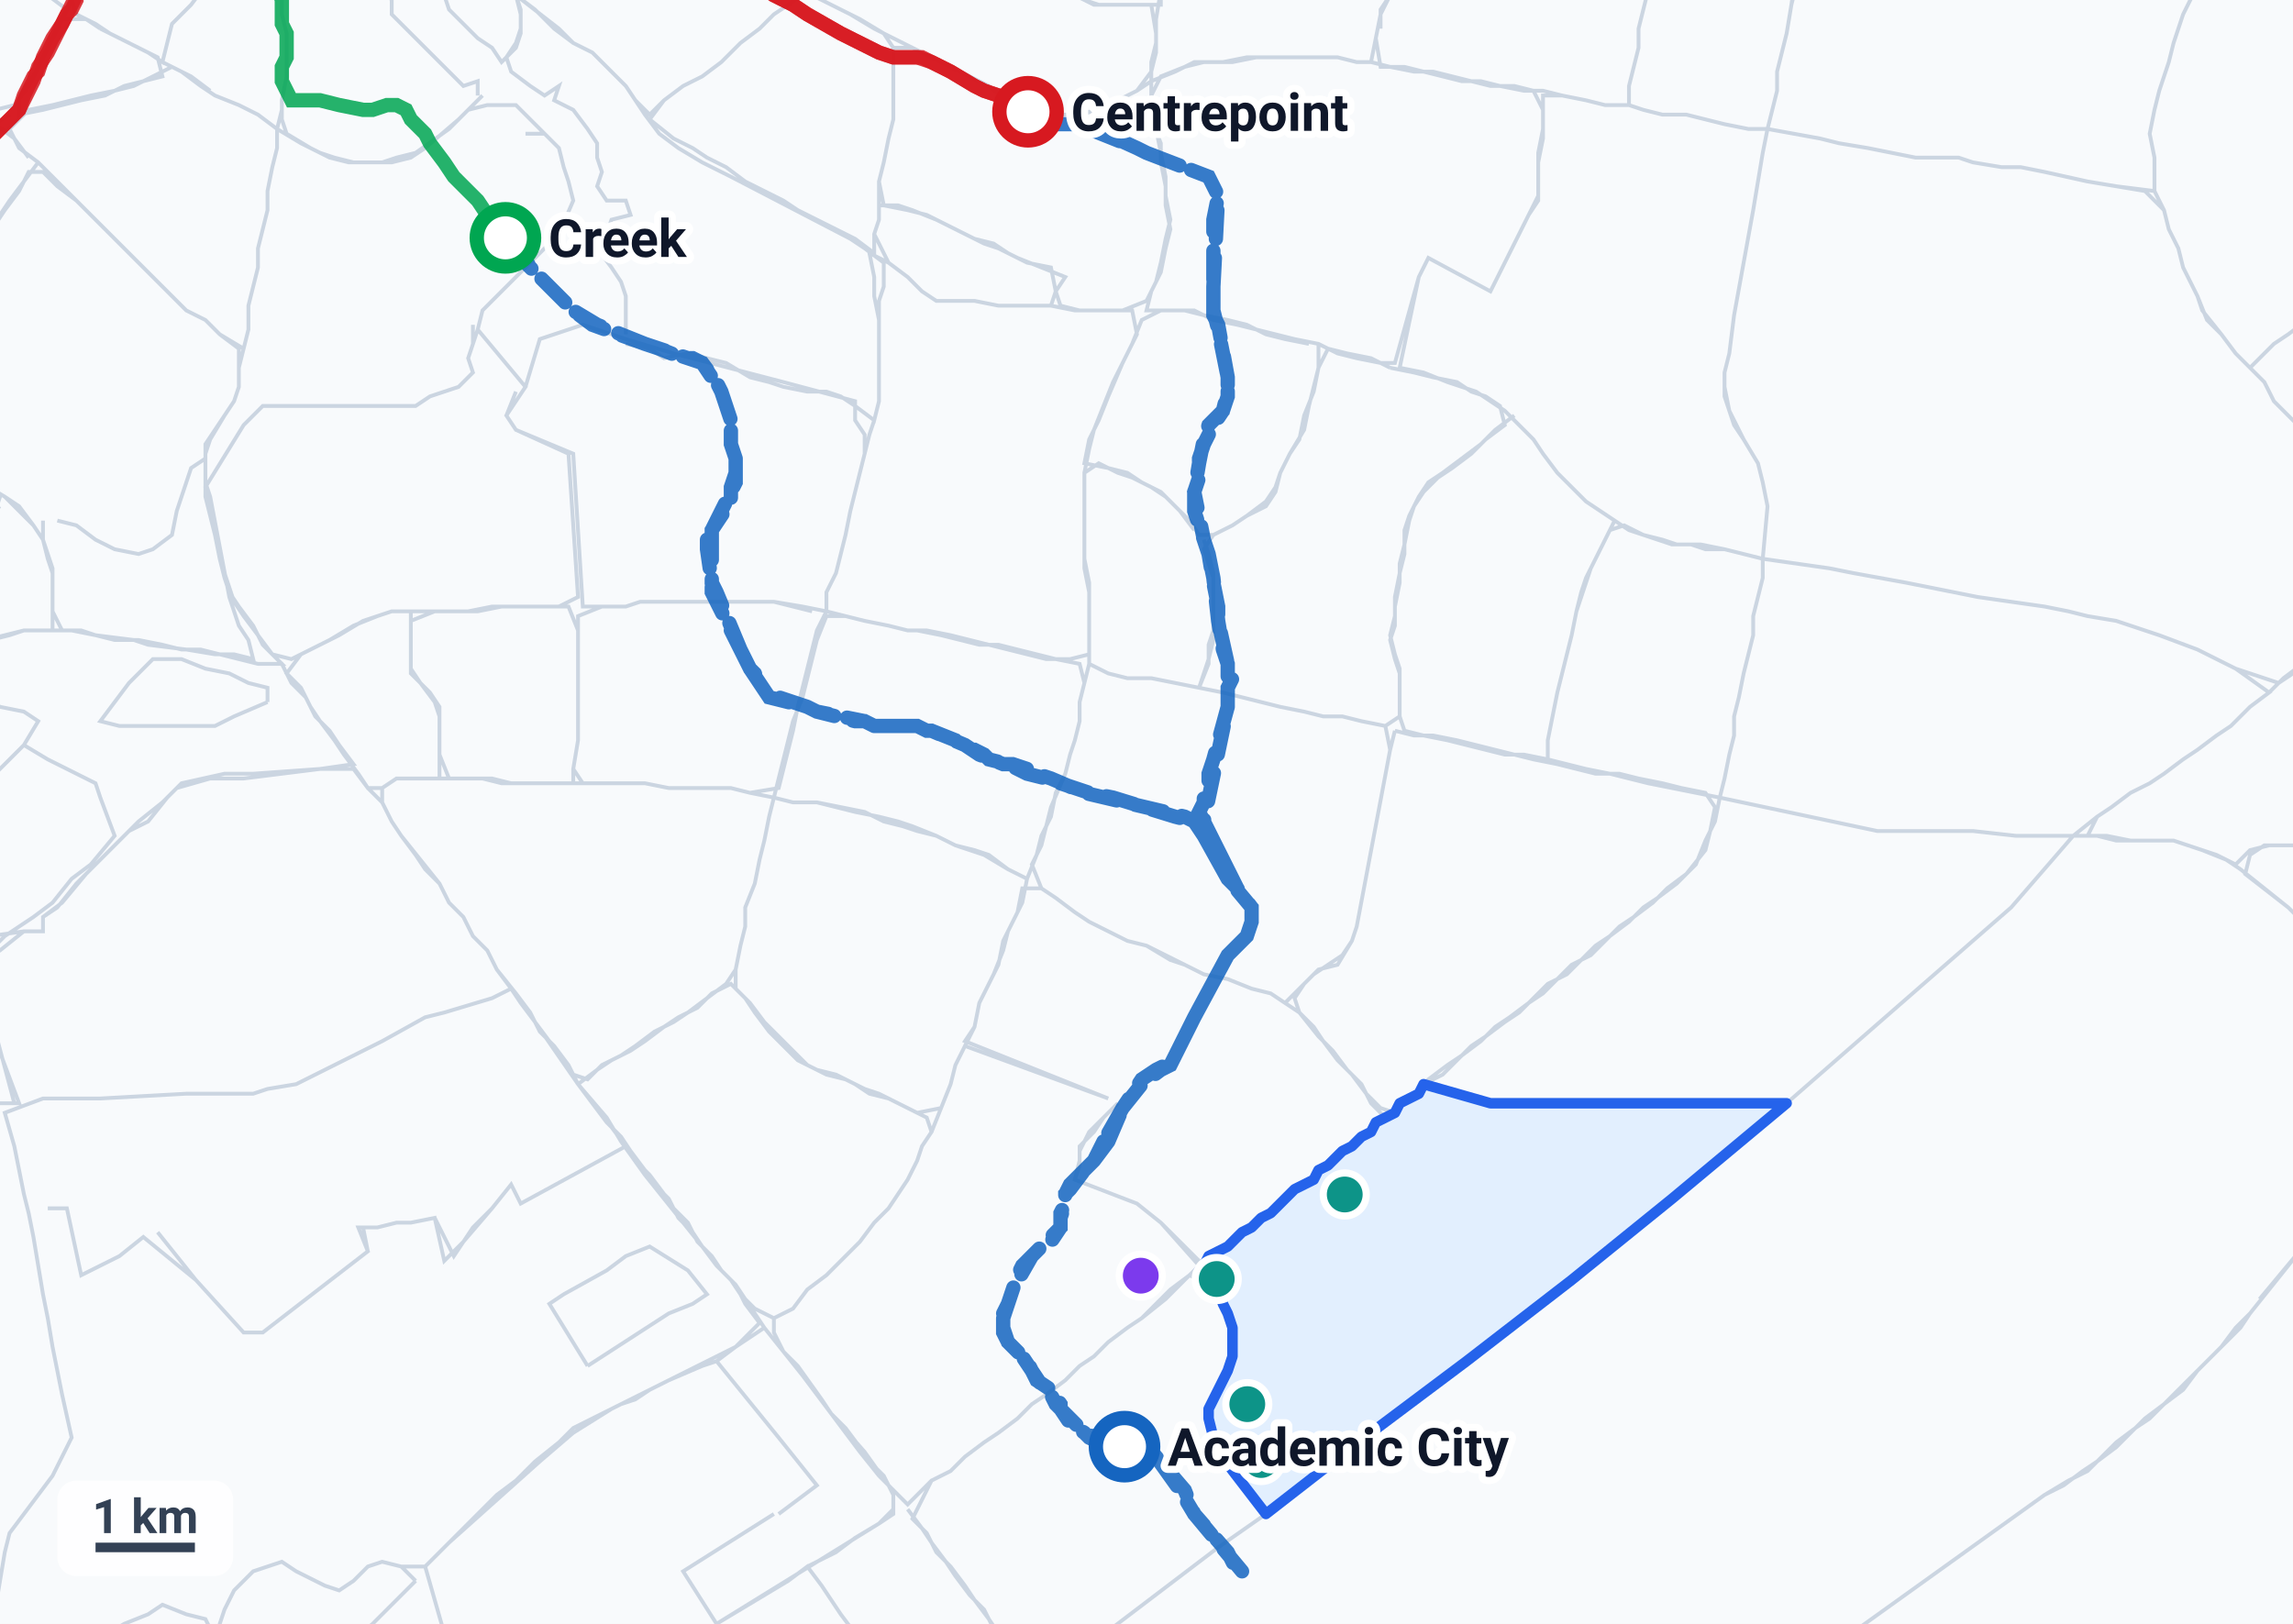
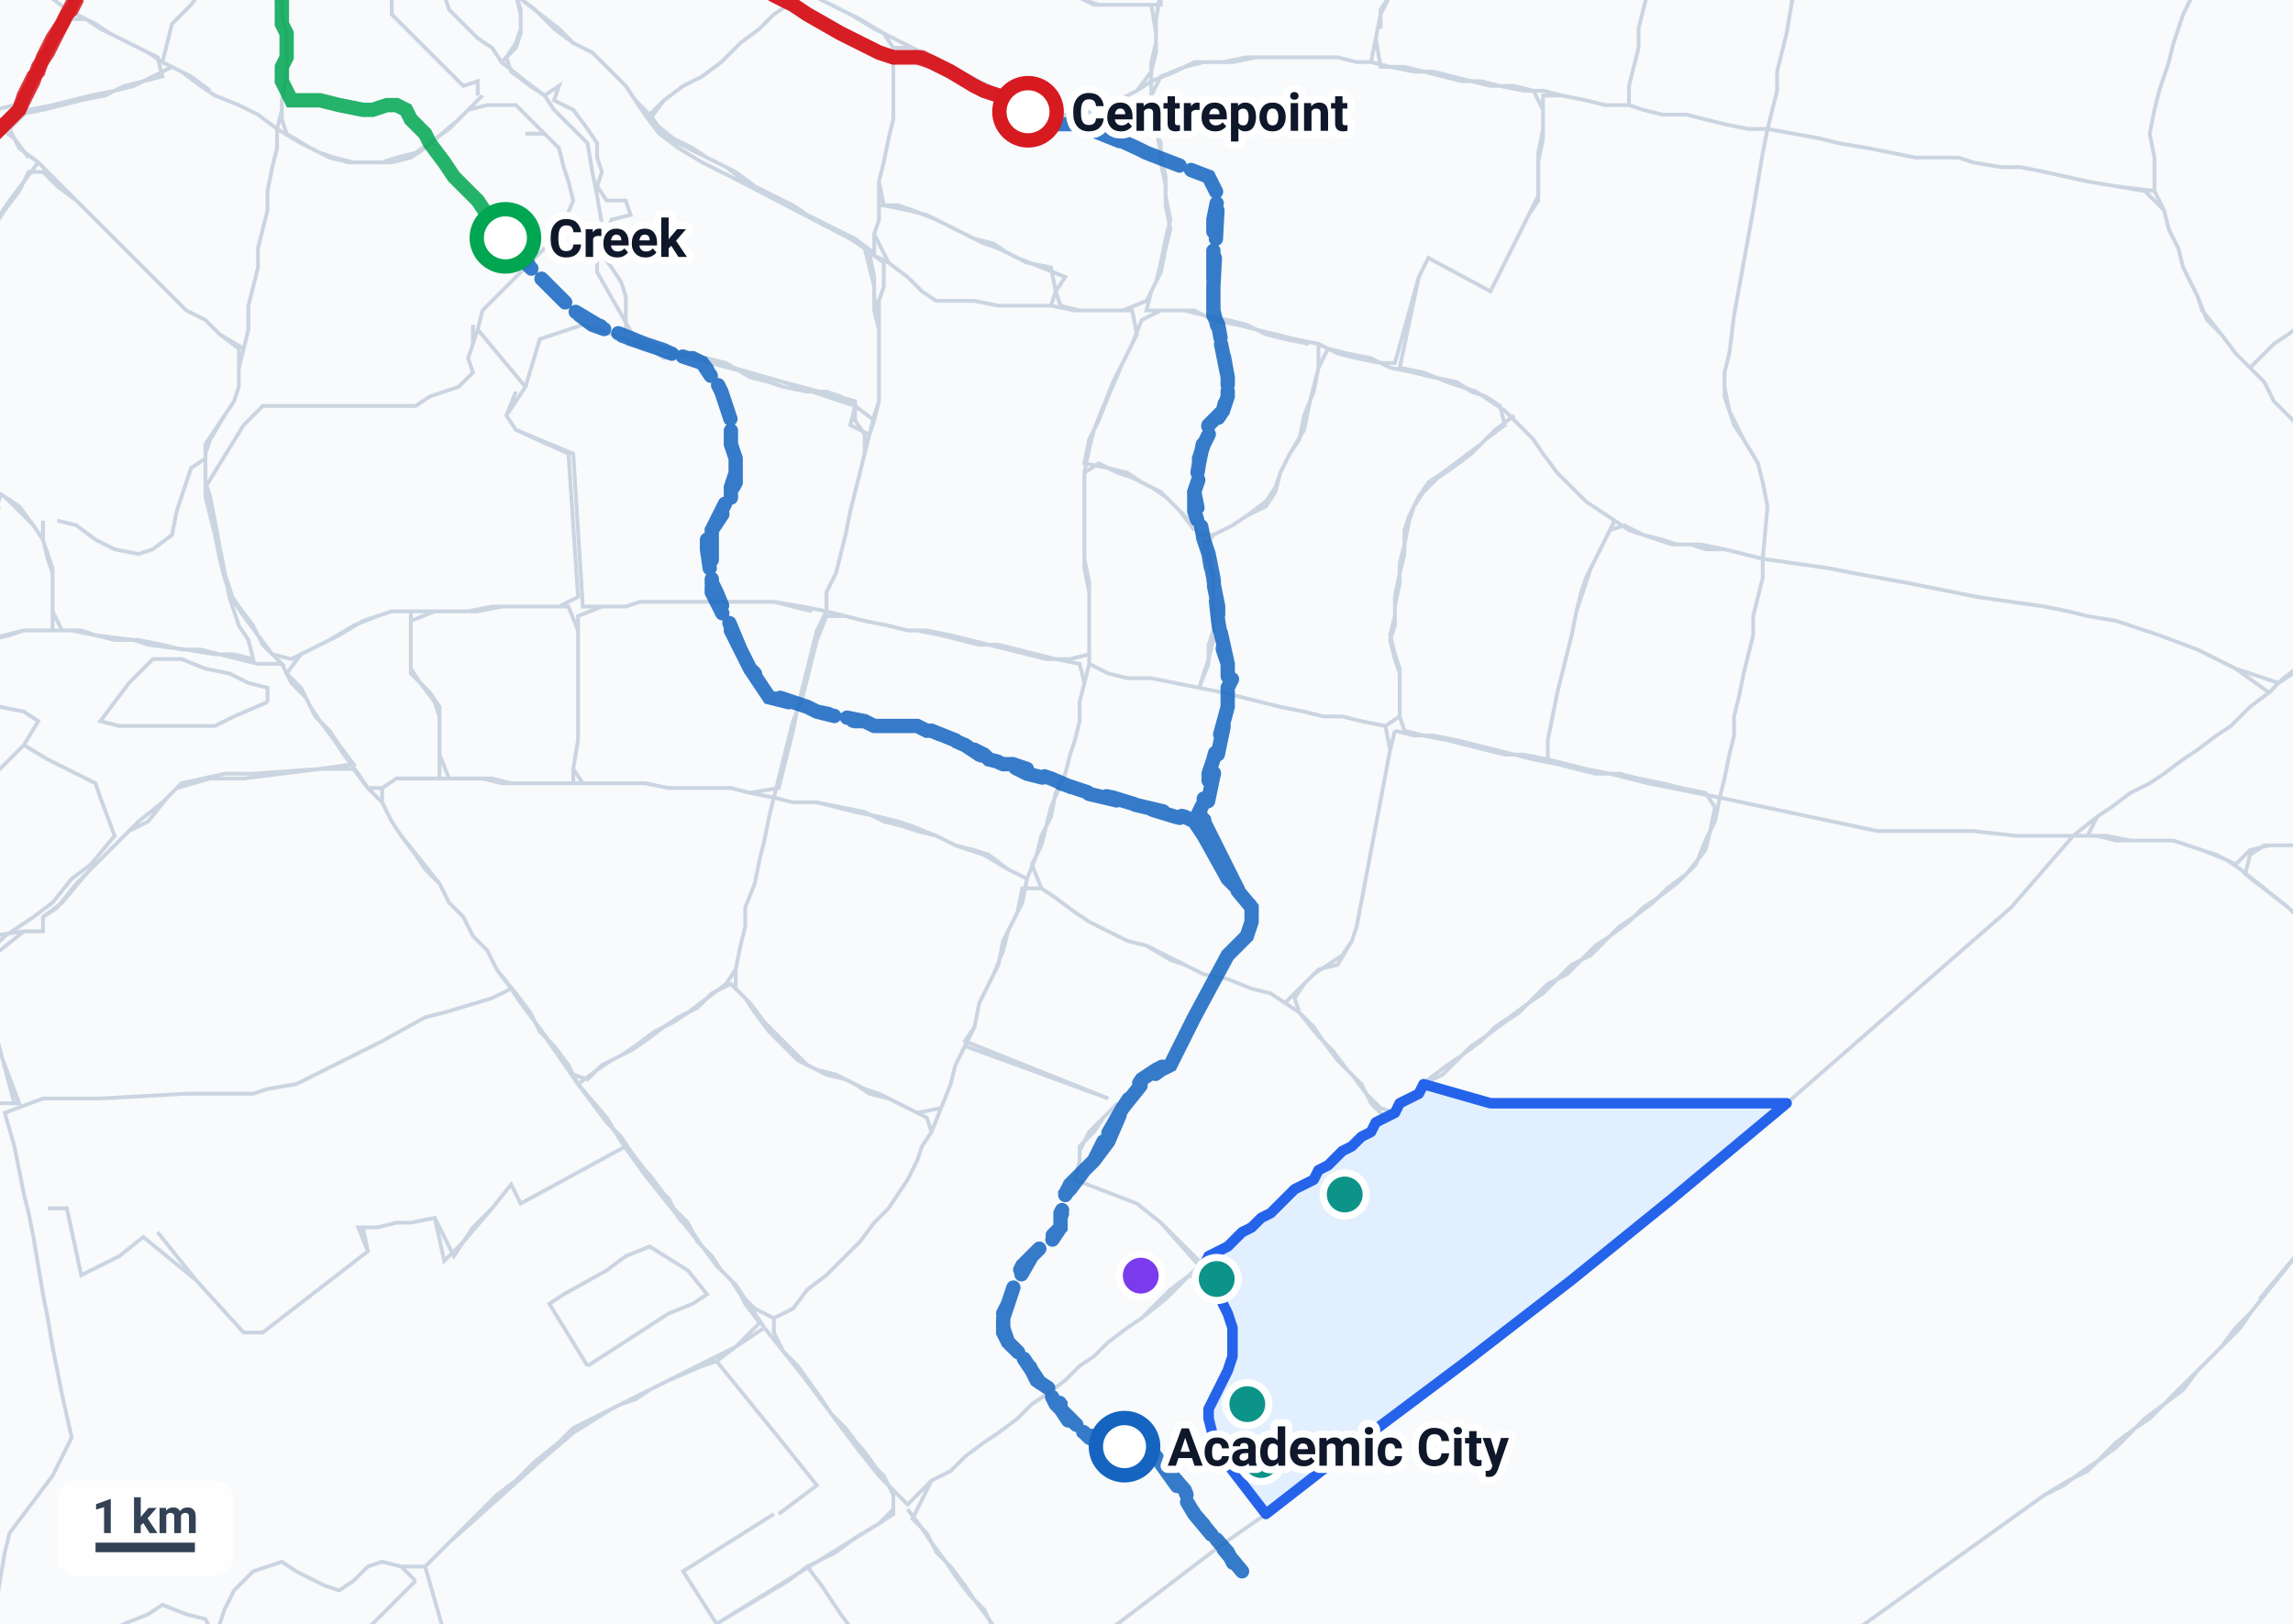
<svg xmlns="http://www.w3.org/2000/svg" viewBox="0 0 480 340" width="480" height="340">
  <style>.l{font:600 11px system-ui,-apple-system,"Segoe UI",Roboto,sans-serif;fill:#0f172a;paint-order:stroke;stroke:#fff;stroke-width:3px;stroke-linejoin:round}.s{font:600 10px system-ui,-apple-system,"Segoe UI",Roboto,sans-serif;fill:#334155}</style>
  <rect width="480" height="340" fill="#f8fafc" />
-   <path d="M185,7 187,10 187,15 187,20 187,25 186,29 185,34 184,38 184,42 184,46 183,49 183,53 179,50 175,48 171,46 167,44 164,42 160,40 156,38 152,35 148,33 145,31 141,29 136,25 139,21 143,18 147,16 151,13 155,9 159,6 162,3 165,1 169,-2 172,-0 176,2 180,4 185,7M318,89 321,92 323,95 326,99 329,102 332,105 335,107 338,109 336,113 334,117 332,121 331,124 330,128 329,133 328,137 327,141 326,145 325,150 324,155 324,159 319,158 315,158 311,157 307,156 303,155 298,154 294,153 293,150 293,146 293,143 293,140 292,137 291,133 292,129 292,125 293,120 294,116 294,111 295,108 297,104 299,101 302,99 306,96 310,93 313,90 317,87M489,98 486,95 484,92 481,89 476,84 474,80 471,77 476,72 479,70 483,67 488,63M21,6 25,8 29,10 33,12 34,16 30,17 26,18 22,20 17,21 13,22 9,23 4,24 4,20 7,16 9,12 11,8 13,4 18,4 21,6M218,-6 222,-4 225,-1 229,1 232,1 236,1 241,1 242,7 242,11 241,15 238,19 234,21 230,23 226,24 223,24 219,24 216,23 211,21 207,18 203,16 199,14 195,12 191,10 187,8 183,6 178,3 174,1 170,-1 167,-3 163,-5 158,-7M192,132 197,133 201,134 205,135 209,135 213,136 217,137 221,138 226,139 227,143 226,147 226,151 225,155 224,158 223,162 221,166 220,171 218,175 217,179 215,184 211,182 207,179 204,178 200,177 196,175 192,174 189,173 185,172 181,170 176,169 171,168 166,168 162,167 163,163 164,159 165,155 166,151 168,146 169,142 170,138 171,134 173,129 177,129 181,130 186,131 190,132M169,-2 165,1 162,3 159,6 155,9 151,13 147,16 143,18 139,21 136,24 133,21 131,18 127,14 124,11 120,9 116,6 112,2 108,-1 106,-5M158,-7 163,-5 167,-3M204,50 208,51 211,53 215,55 220,56 221,61 220,64 215,64 209,64 204,63 200,63 196,63 193,61 190,58 186,55 183,49 184,46 184,43 188,43 191,44 196,46 200,48 204,50M59,23 58,27 54,24 50,22 45,20 42,18 38,15 34,13 35,9 36,5 40,1 43,-3 45,-6M58,-6 59,-1 59,3 60,7 60,11 60,16 59,21M30,259 25,263 21,265 17,267 14,253 10,253M-1,231 3,231 -1,216 -4,207 -9,203 -6,199 -2,196 5,195 9,195 9,192 12,190 16,185 25,176 29,172 34,168 37,165 44,163 51,163 67,161 74,161 77,165 80,168 82,172 84,175 88,180 92,185 94,189 97,192 99,196 102,199 104,203 108,208 111,212 113,216 116,219 119,223 121,227 124,231 128,236 131,240 109,252 107,248 103,253 99,257 95,263 91,255 86,256 83,256 79,257 76,257 77,262 55,279 51,279 41,268 33,258M487,198 482,193 479,190 470,183 471,179 474,177 481,177 484,177 487,176M489,175 486,176 483,177 475,177 471,178 468,181 464,179 461,178 458,177 455,176 450,176 446,176 441,175 437,175 439,171 442,169 446,166 450,164 453,162 457,159 460,157 464,154 467,152 471,148 475,145 478,142 482,139 485,137 488,134M89,328 93,342M175,169 179,170 184,171 188,172 191,173 196,175 200,177 203,178 206,179 211,182 215,184 214,189 212,193 210,197 209,202 207,206 205,210 204,215 202,219 200,223 199,227 197,232 192,233 188,231 184,229 181,228 177,226 173,225 169,223 166,220 163,217 160,214 157,210 154,207 154,203 155,198 156,194 156,190 158,185 159,180 160,176 161,171 162,167 166,168 171,168 175,169M427,175 430,175 434,175 421,190 374,231 312,231 298,227 302,225 305,222 308,219 311,217 315,214 318,212 321,209 324,206 328,204 331,201 334,198 337,196 341,193 344,190 347,188 351,185 355,181 357,176 359,172 360,167 393,174 400,174 413,174 422,175 427,175M460,-5 459,-1 457,3 455,9 454,13 452,19 451,23 450,28 451,33 451,40 443,39 437,38 428,36 423,35 419,35 413,34 410,33 406,33 401,33 396,32 391,31 385,30 381,29 370,27 371,23 372,19 372,15 373,11 374,7 375,1 376,-3M110,81 113,71 122,68 131,71 141,74 164,80 179,84 179,88 181,91 181,95 180,99 179,103 178,107 177,112 176,116 175,120 173,124 173,128 168,127 162,126 159,126 155,126 151,126 146,126 141,126 137,126 134,126 131,127 126,127 122,127 120,95 108,90 106,87 108,82M186,55 190,58 193,61 196,63 200,63 204,63 209,64 215,64 220,64 225,65 228,65 233,65 237,65 238,70 236,74 233,80 231,85 229,90 228,94 227,99 227,103 227,108 227,113 227,117 228,122 228,127 228,131 228,137 224,138 219,138 215,137 211,136 207,135 203,134 199,133 194,132 190,132 186,131 181,130 177,129 173,128 173,124 175,120 176,116 177,112 178,107 179,103 180,99 181,95 182,91 183,88 184,84 184,81 184,78 184,74 184,71 184,67 183,62 183,58 182,53 186,55M288,8 287,13 284,13 280,12 276,12 273,12 268,12 263,12 258,13 254,13 250,13 246,15 241,17 241,13 242,9 242,4 243,-2 244,-6M293,-5 291,-1 289,2 289,6M276,72 276,77 275,81 274,85 273,90 270,95 268,99 267,102 265,105 261,108 258,110 254,112 251,112 249,109 246,106 243,103 239,101 236,99 232,98 227,97 228,92 230,88 232,83 235,76 237,72 239,67 243,65 248,65 252,66 257,67 261,68 265,70 269,71 274,72M291,77 296,78 300,79 305,80 308,82 311,83 314,85 315,89 311,92 308,95 304,98 301,100 298,103 296,106 295,109 294,114 293,118 293,122 292,127 292,131 291,134 292,138 293,141 293,144 293,150 290,152 285,151 281,150 277,150 273,149 268,148 264,147 260,146 256,145 251,144 252,141 253,138 254,134 254,131 254,128 254,125 254,121 253,118 252,115 254,112 258,110 261,108 265,106 267,103 268,99 270,95 272,92 273,87 275,82 276,77 278,73 282,74 287,75 291,77M413,174 400,174 393,174 360,167 361,163 362,158 363,154 363,150 364,146 365,141 366,137 367,133 367,129 368,125 369,121 369,117 383,119 388,120 399,122 414,125 428,127 433,128 437,129 443,130 452,133 460,136 468,140 475,145 471,148 467,152 464,154 460,157 457,159 453,162 450,164 446,166 442,169 439,171 434,175 430,175 427,175 422,175 413,174M8,34 5,38 2,42 0,45 -2,49 -5,53 -8,58M-9,36 -6,32 -4,29 -1,26 3,29 6,33M236,142 241,142 246,143 251,144 256,145 260,146 264,147 268,148 273,149 277,150 281,150 285,151 290,152 291,157 284,194 283,197 281,200 278,202 275,204 272,207 269,210 266,208 262,207 257,205 252,204 248,202 245,201 240,198 236,197 232,195 228,193 225,191 221,188 218,186 216,181 218,177 219,173 220,169 223,162 224,158 225,155 226,151 226,147 227,143 228,139 232,141 236,142M106,-5 108,-1 109,3 109,7 108,10 105,13 103,10 100,8 97,5 94,2 93,-1 91,-5M428,127 414,125 399,122 388,120 383,119 369,117 370,106 369,101 368,97 365,92 363,89 361,83 361,78 362,74 363,66 365,55 367,44 369,32 370,27 381,29 385,30 391,31 396,32 401,33 406,33 410,33 413,34 419,35 423,35 428,36 437,38 443,39 449,40 453,44 454,48 456,52 457,56 460,62 461,65 465,70 468,74 471,77 474,80 476,84 481,89 484,92 486,95 489,98M490,132 486,135 483,138 480,141 477,143 468,140 460,136 452,133 443,130 437,129 433,128 428,127M488,63 483,67 479,70 476,72 471,77 468,74 465,70 462,67 460,62 457,56 456,52 454,48 453,44 451,40 451,33 450,28 451,23 452,19 454,13 455,9 457,3 459,-1 460,-5M241,17 241,22 242,27 243,32 244,37 244,41 245,46 244,50 243,55 242,59 240,63 235,65 231,65 226,65 222,64 221,61 223,58 218,56 213,54 209,52 206,51 202,49 198,47 194,45 190,44 185,43 184,38 185,34 186,29 187,25 187,20 187,15 187,10 191,10 195,12 199,14 203,16 207,18 211,21 214,22 217,23 221,24 225,24 230,23 234,21 238,19 241,17M1,104 4,106 7,110 9,113 10,116 11,119 11,123 11,127 11,132 8,132 5,132 2,133 -2,134 -6,135 -9,136M-10,111 -6,109 -3,108 -0,106M-8,99 -4,101 -0,104 -1,107 -4,109 -7,109M45,20 50,22 54,24 58,27 58,31 57,35 56,40 56,44 55,48 54,52 54,56 53,60 52,64 52,69 51,73 46,70 43,67 39,65 36,62 32,58 29,55 26,52 23,49 20,46 17,43 14,40 11,37 8,34 4,31 2,27 6,23 11,22 15,21 19,20 24,19 28,18 32,16 36,14 40,16 44,19M45,-6 43,-3 40,1 36,5 35,9 34,13 31,11 27,9 23,7 20,5 16,3 15,-0 17,-4M252,113 253,116 254,120 254,123 254,126 254,129 254,132 253,135 253,139 251,144 246,143 241,142 236,142 232,141 228,139 228,134 228,129 228,124 227,119 227,115 227,110 227,105 227,99 230,97 234,99 237,100 241,102 244,104 247,107 250,111M346,-7 345,-2 344,2 343,6 343,10 342,14 341,18 341,22 336,22 332,21 327,20 323,19 319,19 314,18 310,17 306,17 302,16 298,15 294,14 289,14 288,8 289,3 291,-1 293,-5M316,53 314,57 312,61 299,54 297,58 292,76 289,76 284,75 280,74 276,72 271,71 267,70 263,69 259,68 254,67 250,65 245,65 240,65 241,61 243,57 244,52 245,48 244,43 244,39 243,34 243,30 241,25 241,20 243,16 248,14 252,13 256,13 261,12 266,12 270,12 275,12 280,12 284,13 287,13 291,14 296,15 300,15 304,16 308,17 312,18 317,18 321,19 323,23 323,27 322,32 322,36 322,41 320,45 318,49 316,53M2,24 -3,27 -5,31 -8,34M-8,26 -5,21 -1,23M234,231 231,234 229,237 226,240 226,243 225,247 238,252 243,256 251,265 247,269 244,272 239,276 236,278 232,281 229,284 226,286 223,289 219,292 216,294 213,297 209,300 206,302 202,305 199,308 195,310 190,315 186,311 181,304 174,296 172,293 167,286 164,283 162,279 162,276 166,274 169,270 173,267 177,263 180,260 183,256 186,253 188,250 190,247 192,243 193,240 195,237 197,232 199,227 200,223 202,219 232,230M101,20 96,25 89,31 86,33 82,34 79,34 76,34 73,34 69,33 65,31 60,28 59,25 59,21 60,16 60,11 60,7 59,3 59,-1 58,-6M79,-7 80,-3 82,-0 82,3 85,6 88,9 91,12 94,15 97,18 100,17 100,20M92,163 87,163 83,163 80,165 77,165 75,162 72,158 70,155 67,151 65,148 63,144 60,141 63,137 67,135 71,133 76,130 82,128 86,128 86,133 86,137 86,141 90,145 92,148 92,153 92,158 92,163M18,-6 16,-2 14,2 10,-1 6,-3 3,-5 -1,-7M376,-6 375,1 374,7 373,11 372,15 372,19 371,23 370,27 366,27 361,26 357,25 353,24 348,24 344,23 341,22 341,18 342,14 343,10 343,6 344,2 345,-2 346,-7M265,317 255,324 230,343M212,346 209,342 207,339 204,335 202,332 199,328 196,325 194,321 191,318 195,310 199,308 202,305 206,302 209,300 213,297 216,294 219,292 223,289 226,286 229,284 232,281 236,278 239,276 242,273 245,270 249,267 255,270 257,275 258,278 258,281 258,284 255,291 253,295 254,301 255,304 265,317M369,117 369,121 368,125 367,129 367,133 366,137 365,141 364,146 363,150 363,154 362,158 361,163 360,167 355,166 350,165 345,164 341,163 337,162 332,161 328,160 324,159 324,155 325,150 326,145 327,141 328,137 329,133 330,128 331,125 332,122 333,119 335,115 337,111 340,110 344,112 347,113 350,114 353,114 356,114 361,115 365,116 369,117M471,275 469,278 466,281 463,284 460,287 457,291 453,294 450,297 447,299 443,302 440,305 437,308 433,310 428,313 382,346M230,343 255,324 265,317 283,303 307,285 329,268 350,251 374,231 421,190 434,175 439,175 443,176 448,176 452,176 455,176 458,177 461,178 466,180 469,182 479,190 482,193 485,196M483,260 473,272M382,346 428,313 432,311 436,308 439,306 443,303 446,300 449,297 453,294 456,291 459,288 462,285 465,282 468,278 471,275 483,260M100,69 110,81 106,87 108,90 119,95 121,125 117,127 112,127 107,127 103,127 98,128 93,128 88,128 82,128 79,129 74,131 69,134 65,136 61,138 57,137 54,133 51,129 49,126 48,123 47,120 46,115 45,110 44,105 43,102 51,89 55,85 87,85 90,83 93,82 96,81 99,78 98,75 99,72 99,68M232,230 202,218 204,215 205,210 208,204 210,199 211,195 213,191 214,186 218,186 221,188 225,191 228,193 232,195 236,197 240,198 244,200 248,202 252,204 257,205 262,207 266,208 269,210 272,212 276,217 279,220 282,224 285,227 287,231 290,234 287,237 281,241 278,244 269,251 266,254 262,257 259,259 255,262 252,265 243,256 238,252 225,247 226,244 226,241 228,237 231,234 234,231M244,-6 243,-3 243,1 238,1 234,1 230,1 227,-0 223,-2 220,-5M92,163 96,163 101,163 105,164 109,164 114,164 118,164 122,164 127,164 131,164 135,164 140,165 144,165 148,165 153,165 157,166 162,167 161,171 160,176 159,180 158,185 156,190 156,194 155,198 154,203 152,206 148,209 144,212 141,214 137,216 133,219 130,221 126,223 123,226 120,225 117,221 115,218 112,214 109,210 107,207 104,203 102,199 99,196 97,192 94,189 92,185 89,182 87,179 84,175 82,172 80,168 80,165 83,163 87,163 92,163M173,128 171,132 170,136 169,140 168,144 167,148 166,153 165,157 164,161 163,165 157,166 153,165 148,165 144,165 140,165 135,164 131,164 127,164 122,164 120,161 121,155 121,152 121,149 121,144 121,140 121,134 121,129 126,127 131,127 134,126 137,126 141,126 146,126 151,126 155,126 159,126 162,126 166,127 170,128M120,164 116,164 112,164 107,164 103,163 99,163 94,163 92,158 92,153 92,150 91,147 88,143 86,140 86,135 86,130 91,128 95,128 100,128 105,127 110,127 114,127 119,127 121,132 121,137 121,142 121,147 121,152 121,155 120,161 120,164M365,55 363,66 362,74 361,78 361,81 362,86 365,92 368,97 369,101 370,106 369,117 365,116 361,115 357,115 354,114 351,114 348,113 344,112 341,111 338,109 335,107 332,105 329,102 326,99 323,95 321,92 318,89 315,86 312,84 309,82 306,81 303,80 298,78 293,77 297,58 299,54 312,61 314,57 316,53 318,49 320,45 322,42 322,39 322,34 323,29 323,25 323,20 327,20 332,21 336,22 341,22 344,23 348,24 353,24 357,25 361,26 366,27 370,27 369,32 367,44 365,55M171,224 175,225 179,227 182,229 186,230 190,232 194,234 195,237 193,240 192,243 190,247 188,250 186,253 183,256 180,260 177,263 173,267 169,270 166,274 162,276 158,274 155,271 153,268 150,265 147,261 145,258 142,255 140,251 137,248 135,245 132,241 130,238 127,235 124,231 121,227 125,224 128,222 132,220 135,218 139,215 142,213 146,211 149,208 153,206 156,209 158,212 161,216 164,219 167,222 171,224M292,153 296,154 300,154 305,155 309,156 313,157 317,158 321,159 326,160 330,161 334,162 339,162 343,163 348,164 352,165 357,166 359,169 358,174 357,178 353,183 349,186 346,189 342,192 339,194 336,197 333,200 329,202 326,205 323,208 320,210 316,213 313,215 310,218 306,221 303,223 299,226 295,230 292,233 289,232 286,229 283,225 280,222 277,218 275,215 272,212 271,209 273,206 276,203 280,202 283,197 284,194 291,157 292,153M-1,-7 3,-5 6,-3 10,-1 14,2 12,6 10,10 8,14 6,18 3,22 -1,23 -5,21M36,62 39,65 43,67 46,70 50,73 50,77 50,81 49,84 47,87 45,90 43,93 43,97 43,100 43,104 44,108 45,112 46,117 47,121 48,124 50,127 53,131 55,135 59,139 54,139 50,138 46,137 42,136 38,136 34,135 29,134 24,134 20,133 17,132 13,132 11,128 11,125 11,120 10,117 9,113 7,110 4,107 1,104 -4,101 -8,99M-9,59 -6,55 -3,51 -1,47 1,44 4,40 6,36 9,36 12,39 16,42 19,45 22,48 25,51 28,54 31,57 34,60M-9,203 -7,206 -2,215 4,231 -1,231M-9,304 -3,324M11,132 15,132 20,133 24,134 29,134 34,135 38,136 42,136 46,137 50,138 54,139 59,139 61,143 64,146 66,150 69,153 71,156 74,160 67,161 53,162 47,162 38,164 35,167 31,172 27,174 18,183 13,189 9,192 9,195 5,195 0,199 -5,198 -8,202M-9,136 -6,135 -3,134 1,133 5,132 8,132M190,316 193,320 195,323 198,327 200,330 203,334 206,337 208,341 211,344M150,340 184,319 187,317M131,240 133,243 136,246 139,250 141,253 144,256 146,260 149,263 151,266 154,269 156,273 159,277 154,282 142,288 128,295 120,300 113,306 94,323 89,328M-3,324 -9,304M10,253 14,253 17,267 21,265 25,263 30,259 41,268 51,279 55,279 77,262 75,257 79,257 83,256 86,256 91,255 93,264 97,260 103,253 107,248 109,252 131,240M100,69 99,72 98,75 99,78 96,81 93,82 90,83 87,85 55,85 51,89 43,102 43,98 43,95 44,92 47,87 49,84 50,81 50,77 51,73 52,69 52,64 53,60 54,56 54,52 55,48 56,44 56,40 57,35 58,31 58,27 63,30 67,32 70,33 74,34 77,34 80,34 83,33 87,32 94,27 98,23 102,22 108,22 111,25 114,28 117,31 118,35 119,38 120,42 117,49 112,54 107,59 104,62 101,65 100,69M162,279 164,283 167,286 169,289 172,293 174,296 177,299 180,303 182,306 185,309 187,313 187,317 184,319 150,340M93,342 89,328 94,323 113,306 120,300 128,295 142,288 154,282 160,278M-9,203 -7,206 -2,215 4,231 -1,231M-9,304 -3,324M190,316 193,320 195,323 198,327 200,330 203,334 206,337 208,341 211,344M150,340 184,319 187,317M9,109 9,113 10,117 11,120 11,125 11,128 11,132 16,132 20,133 28,134 31,135 39,136 45,137 49,137 53,138 52,134 50,131 48,125 44,104 43,101 43,96 40,98 37,107 36,112 32,115 29,116 24,115 20,113 16,110 12,109M56,147 49,150 45,152 41,152 35,152 29,152 25,152 21,151 27,143 32,138 35,138 38,138 43,140 48,141 52,143 56,144 56,147M-9,168 -6,167 -2,163 2,159 5,156 8,151 5,149 0,148 -3,146 -8,148 -9,153M-9,206 -6,202 -2,199 1,196 7,192 11,189 15,184 19,181 24,175 21,167 20,164 10,159 5,156 2,159 -2,163 -5,167 -9,168M182,346 176,338 172,332 169,328 165,331 150,340M87,331 84,328 80,327 77,328 74,331 71,333 68,332 62,329 59,327 56,328 53,329 49,333 47,337 46,340 45,344M71,346 78,340 82,336 87,331M12,347 17,344 21,343 26,340 31,338 34,336 39,338 43,339 45,343M123,286 115,273 118,271 127,266 131,263 136,261 144,266 148,271 145,273 140,275 123,286M-1,337 1,325 2,321 11,309 15,301 13,292 11,282 10,276 9,271 7,259 6,254 5,250 3,240 1,233 9,230 15,230 21,230 39,229 53,229 56,228 62,227 66,225 80,218 89,213 93,212 103,209 107,207 112,214 121,227 127,234 130,239 135,246 151,266 154,269 160,278 154,282 150,285 147,286 140,289 136,291 133,293 130,294 124,297 120,299 117,302 112,306 108,310 104,313 101,316 96,321 93,324 89,328 84,328 80,327 77,328 74,331 71,333 68,332 62,329 59,327 56,328 53,329 49,333 47,337 46,340 45,344M110,28 114,28 110,28M162,317 143,329 150,340 165,331 169,328 175,325 179,322 184,319 187,316 187,312 184,309 180,304 168,288 164,283 160,278 154,282 150,285 163,301 171,311 163,317M131,72 136,73 139,75 144,74 148,75 152,76 157,79 161,80 164,81 169,82 173,82 176,83 179,85 183,88 184,84 184,79 184,73 184,70 184,67 184,63 185,60 185,55 181,52 178,50 153,37 147,34 142,31 138,28 135,24 133,21 131,18 127,14 124,11 120,9 117,6 108,-1 109,2 109,6 108,9 106,12 107,15 111,18 114,20 117,18 116,21 120,23 123,27 125,30 125,33 126,36 125,39 127,42 131,42 132,45 128,46 127,49 125,52 128,56 130,59 131,62 131,66 131,70" fill="none" stroke="#cbd5e1" stroke-width="0.8" />
+   <path d="M185,7 187,10 187,15 187,20 187,25 186,29 185,34 184,38 184,42 184,46 183,49 183,53 179,50 175,48 171,46 167,44 164,42 160,40 156,38 152,35 148,33 145,31 141,29 136,25 139,21 143,18 147,16 151,13 155,9 159,6 162,3 165,1 169,-2 172,-0 176,2 180,4 185,7M318,89 321,92 323,95 326,99 329,102 332,105 335,107 338,109 336,113 334,117 332,121 331,124 330,128 329,133 328,137 327,141 326,145 325,150 324,155 324,159 319,158 315,158 311,157 307,156 303,155 298,154 294,153 293,150 293,146 293,143 293,140 292,137 291,133 292,129 292,125 293,120 294,116 294,111 295,108 297,104 299,101 302,99 306,96 310,93 313,90 317,87M489,98 486,95 484,92 481,89 476,84 474,80 471,77 476,72 479,70 483,67 488,63M21,6 25,8 29,10 33,12 34,16 30,17 26,18 22,20 17,21 13,22 9,23 4,24 4,20 7,16 9,12 11,8 13,4 18,4 21,6M218,-6 222,-4 225,-1 229,1 232,1 236,1 241,1 242,7 242,11 241,15 238,19 234,21 230,23 226,24 223,24 219,24 216,23 211,21 207,18 203,16 199,14 195,12 191,10 187,8 183,6 178,3 174,1 170,-1 167,-3 163,-5 158,-7M192,132 197,133 201,134 205,135 209,135 213,136 217,137 221,138 226,139 227,143 226,147 226,151 225,155 224,158 223,162 221,166 220,171 218,175 217,179 215,184 211,182 207,179 204,178 200,177 196,175 192,174 189,173 185,172 181,170 176,169 171,168 166,168 162,167 163,163 164,159 165,155 166,151 168,146 169,142 170,138 171,134 173,129 177,129 181,130 186,131 190,132M169,-2 165,1 162,3 159,6 155,9 151,13 147,16 143,18 139,21 136,24 133,21 131,18 127,14 124,11 120,9 116,6 112,2 108,-1 106,-5M158,-7 163,-5 167,-3M204,50 208,51 211,53 215,55 220,56 221,61 220,64 215,64 209,64 204,63 200,63 196,63 193,61 190,58 186,55 183,49 184,46 184,43 188,43 191,44 196,46 200,48 204,50M59,23 58,27 54,24 50,22 45,20 42,18 38,15 34,13 35,9 36,5 40,1 43,-3 45,-6M58,-6 59,-1 59,3 60,7 60,11 60,16 59,21M30,259 25,263 21,265 17,267 14,253 10,253M-1,231 3,231 -1,216 -4,207 -9,203 -6,199 -2,196 5,195 9,195 9,192 12,190 16,185 25,176 29,172 34,168 37,165 44,163 51,163 67,161 74,161 77,165 80,168 82,172 84,175 88,180 92,185 94,189 97,192 99,196 102,199 104,203 108,208 111,212 113,216 116,219 119,223 121,227 124,231 128,236 131,240 109,252 107,248 103,253 99,257 95,263 91,255 86,256 83,256 79,257 76,257 77,262 55,279 51,279 41,268 33,258M487,198 482,193 479,190 470,183 471,179 474,177 481,177 484,177 487,176M489,175 486,176 483,177 475,177 471,178 468,181 464,179 461,178 458,177 455,176 450,176 446,176 441,175 437,175 439,171 442,169 446,166 450,164 453,162 457,159 460,157 464,154 467,152 471,148 475,145 478,142 482,139 485,137 488,134M89,328 93,342M175,169 179,170 184,171 188,172 191,173 196,175 200,177 203,178 206,179 211,182 215,184 214,189 212,193 210,197 209,202 207,206 205,210 204,215 202,219 200,223 199,227 197,232 192,233 188,231 184,229 181,228 177,226 173,225 169,223 166,220 163,217 160,214 157,210 154,207 154,203 155,198 156,194 156,190 158,185 159,180 160,176 161,171 162,167 166,168 171,168 175,169M427,175 430,175 434,175 421,190 374,231 312,231 298,227 302,225 305,222 308,219 311,217 315,214 318,212 321,209 324,206 328,204 331,201 334,198 337,196 341,193 344,190 347,188 351,185 355,181 357,176 359,172 360,167 393,174 400,174 413,174 422,175 427,175M460,-5 459,-1 457,3 455,9 454,13 452,19 451,23 450,28 451,33 451,40 443,39 437,38 428,36 423,35 419,35 413,34 410,33 406,33 401,33 396,32 391,31 385,30 381,29 370,27 371,23 372,19 372,15 373,11 374,7 375,1 376,-3M110,81 113,71 122,68 131,71 141,74 164,80 179,84 179,88 181,91 181,95 180,99 179,103 178,107 177,112 176,116 175,120 173,124 173,128 168,127 162,126 159,126 155,126 151,126 146,126 141,126 137,126 134,126 131,127 126,127 122,127 120,95 108,90 106,87 108,82M186,55 190,58 193,61 196,63 200,63 204,63 209,64 215,64 220,64 225,65 228,65 233,65 237,65 238,70 236,74 233,80 231,85 229,90 228,94 227,99 227,103 227,108 227,113 227,117 228,122 228,127 228,131 228,137 224,138 219,138 215,137 211,136 207,135 203,134 199,133 194,132 190,132 186,131 181,130 177,129 173,128 173,124 175,120 176,116 177,112 178,107 179,103 180,99 181,95 182,91 183,88 184,84 184,81 184,78 184,74 184,71 184,67 183,62 183,58 182,53 186,55M288,8 287,13 284,13 280,12 276,12 273,12 268,12 263,12 258,13 254,13 250,13 246,15 241,17 241,13 242,9 242,4 243,-2 244,-6M293,-5 291,-1 289,2 289,6M276,72 276,77 275,81 274,85 273,90 270,95 268,99 267,102 265,105 261,108 258,110 254,112 251,112 249,109 246,106 243,103 239,101 236,99 232,98 227,97 228,92 230,88 232,83 235,76 237,72 239,67 243,65 248,65 252,66 257,67 261,68 265,70 269,71 274,72M291,77 296,78 300,79 305,80 308,82 311,83 314,85 315,89 311,92 308,95 304,98 301,100 298,103 296,106 295,109 294,114 293,118 293,122 292,127 292,131 291,134 292,138 293,141 293,144 293,150 290,152 285,151 281,150 277,150 273,149 268,148 264,147 260,146 256,145 251,144 252,141 253,138 254,134 254,131 254,128 254,125 254,121 253,118 252,115 254,112 258,110 261,108 265,106 267,103 268,99 270,95 272,92 273,87 275,82 276,77 278,73 282,74 287,75 291,77M413,174 400,174 393,174 360,167 361,163 362,158 363,154 363,150 364,146 365,141 366,137 367,133 367,129 368,125 369,121 369,117 383,119 388,120 399,122 414,125 428,127 433,128 437,129 443,130 452,133 460,136 468,140 475,145 471,148 467,152 464,154 460,157 457,159 453,162 450,164 446,166 442,169 439,171 434,175 430,175 427,175 422,175 413,174M8,34 5,38 2,42 0,45 -2,49 -5,53 -8,58M-9,36 -6,32 -4,29 -1,26 3,29 6,33M236,142 241,142 246,143 251,144 256,145 260,146 264,147 268,148 273,149 277,150 281,150 285,151 290,152 291,157 284,194 283,197 281,200 278,202 275,204 272,207 269,210 266,208 262,207 257,205 252,204 248,202 245,201 240,198 236,197 232,195 228,193 225,191 221,188 218,186 216,181 218,177 219,173 220,169 223,162 224,158 225,155 226,151 226,147 227,143 228,139 232,141 236,142M106,-5 108,-1 109,3 109,7 108,10 105,13 103,10 100,8 97,5 94,2 93,-1 91,-5M428,127 414,125 399,122 388,120 383,119 369,117 370,106 369,101 368,97 365,92 363,89 361,83 361,78 362,74 363,66 365,55 367,44 369,32 370,27 381,29 385,30 391,31 396,32 401,33 406,33 410,33 413,34 419,35 423,35 428,36 437,38 443,39 449,40 453,44 454,48 456,52 457,56 460,62 461,65 465,70 468,74 471,77 474,80 476,84 481,89 484,92 486,95 489,98M490,132 486,135 483,138 480,141 477,143 468,140 460,136 452,133 443,130 437,129 433,128 428,127M488,63 483,67 479,70 476,72 471,77 468,74 465,70 462,67 460,62 457,56 456,52 454,48 453,44 451,40 451,33 450,28 451,23 452,19 454,13 455,9 457,3 459,-1 460,-5M241,17 241,22 242,27 243,32 244,37 244,41 245,46 244,50 243,55 242,59 240,63 235,65 231,65 226,65 222,64 221,61 223,58 218,56 213,54 209,52 206,51 202,49 198,47 194,45 190,44 185,43 184,38 185,34 186,29 187,25 187,20 187,15 187,10 191,10 195,12 199,14 203,16 207,18 211,21 214,22 217,23 221,24 225,24 230,23 234,21 238,19 241,17M1,104 4,106 7,110 9,113 10,116 11,119 11,123 11,127 11,132 8,132 5,132 2,133 -2,134 -6,135 -9,136M-10,111 -6,109 -3,108 -0,106M-8,99 -4,101 -0,104 -1,107 -4,109 -7,109M45,20 50,22 54,24 58,27 58,31 57,35 56,40 56,44 55,48 54,52 54,56 53,60 52,64 52,69 51,73 46,70 43,67 39,65 36,62 32,58 29,55 26,52 23,49 20,46 17,43 14,40 11,37 8,34 4,31 2,27 6,23 11,22 15,21 19,20 24,19 28,18 32,16 36,14 40,16 44,19M45,-6 43,-3 40,1 36,5 35,9 34,13 31,11 27,9 23,7 20,5 16,3 15,-0 17,-4M252,113 253,116 254,120 254,123 254,126 254,129 254,132 253,135 253,139 251,144 246,143 241,142 236,142 232,141 228,139 228,134 228,129 228,124 227,119 227,115 227,110 227,105 227,99 230,97 234,99 237,100 241,102 244,104 247,107 250,111M346,-7 345,-2 344,2 343,6 343,10 342,14 341,18 341,22 336,22 332,21 327,20 323,19 319,19 314,18 310,17 306,17 302,16 298,15 294,14 289,14 288,8 289,3 291,-1 293,-5M316,53 314,57 312,61 299,54 297,58 292,76 289,76 284,75 280,74 276,72 271,71 267,70 263,69 259,68 254,67 250,65 245,65 240,65 241,61 243,57 244,52 245,48 244,43 244,39 243,34 243,30 241,25 241,20 243,16 248,14 252,13 256,13 261,12 266,12 270,12 275,12 280,12 284,13 287,13 291,14 296,15 300,15 304,16 308,17 312,18 317,18 321,19 323,23 323,27 322,32 322,36 322,41 320,45 318,49 316,53M2,24 -3,27 -5,31 -8,34M-8,26 -5,21 -1,23M234,231 231,234 229,237 226,240 226,243 225,247 238,252 243,256 251,265 247,269 244,272 239,276 236,278 232,281 229,284 226,286 223,289 219,292 216,294 213,297 209,300 206,302 202,305 199,308 195,310 190,315 186,311 181,304 174,296 172,293 167,286 164,283 162,279 162,276 166,274 169,270 173,267 177,263 180,260 183,256 186,253 188,250 190,247 192,243 193,240 195,237 197,232 199,227 200,223 202,219 232,230M101,20 96,25 89,31 86,33 82,34 79,34 76,34 73,34 69,33 65,31 60,28 59,25 59,21 60,16 60,11 60,7 59,3 59,-1 58,-6M79,-7 80,-3 82,-0 82,3 85,6 88,9 91,12 94,15 97,18 100,17 100,20M92,163 87,163 83,163 80,165 77,165 75,162 72,158 70,155 67,151 65,148 63,144 60,141 63,137 67,135 71,133 76,130 82,128 86,128 86,133 86,137 86,141 90,145 92,148 92,153 92,158 92,163M18,-6 16,-2 14,2 10,-1 6,-3 3,-5 -1,-7M376,-6 375,1 374,7 373,11 372,15 372,19 371,23 370,27 366,27 361,26 357,25 353,24 348,24 344,23 341,22 341,18 342,14 343,10 343,6 344,2 345,-2 346,-7M265,317 255,324 230,343M212,346 209,342 207,339 204,335 202,332 199,328 196,325 194,321 191,318 195,310 199,308 202,305 206,302 209,300 213,297 216,294 219,292 223,289 226,286 229,284 232,281 236,278 239,276 242,273 245,270 249,267 255,270 257,275 258,278 258,281 258,284 255,291 253,295 254,301 255,304 265,317M369,117 369,121 368,125 367,129 367,133 366,137 365,141 364,146 363,150 363,154 362,158 361,163 360,167 355,166 350,165 345,164 341,163 337,162 332,161 328,160 324,159 324,155 325,150 326,145 327,141 328,137 329,133 330,128 331,125 332,122 333,119 335,115 337,111 340,110 344,112 347,113 350,114 353,114 356,114 361,115 365,116 369,117M471,275 469,278 466,281 463,284 460,287 457,291 453,294 450,297 447,299 443,302 440,305 437,308 433,310 428,313 382,346M230,343 255,324 265,317 283,303 307,285 329,268 350,251 374,231 421,190 434,175 439,175 443,176 448,176 452,176 455,176 458,177 461,178 466,180 469,182 479,190 482,193 485,196M483,260 473,272M382,346 428,313 432,311 436,308 439,306 443,303 446,300 449,297 453,294 456,291 459,288 462,285 465,282 468,278 471,275 483,260M100,69 110,81 106,87 108,90 119,95 121,125 117,127 112,127 107,127 103,127 98,128 93,128 88,128 82,128 79,129 74,131 69,134 65,136 61,138 57,137 54,133 51,129 49,126 48,123 47,120 46,115 45,110 44,105 43,102 51,89 55,85 87,85 90,83 93,82 96,81 99,78 98,75 99,72 99,68M232,230 202,218 204,215 205,210 208,204 210,199 211,195 213,191 214,186 218,186 221,188 225,191 228,193 232,195 236,197 240,198 244,200 248,202 252,204 257,205 262,207 266,208 269,210 272,212 276,217 279,220 282,224 285,227 287,231 290,234 287,237 281,241 278,244 269,251 266,254 262,257 259,259 255,262 252,265 243,256 238,252 225,247 226,244 226,241 228,237 231,234 234,231M244,-6 243,-3 243,1 238,1 234,1 230,1 227,-0 223,-2 220,-5M92,163 96,163 101,163 105,164 109,164 114,164 118,164 122,164 127,164 131,164 135,164 140,165 144,165 148,165 153,165 157,166 162,167 161,171 160,176 159,180 158,185 156,190 156,194 155,198 154,203 152,206 148,209 144,212 141,214 137,216 133,219 130,221 126,223 123,226 120,225 117,221 115,218 112,214 109,210 107,207 104,203 102,199 99,196 97,192 94,189 92,185 89,182 87,179 84,175 82,172 80,168 80,165 83,163 87,163 92,163M173,128 171,132 170,136 169,140 168,144 167,148 166,153 165,157 164,161 163,165 157,166 153,165 148,165 144,165 140,165 135,164 131,164 127,164 122,164 120,161 121,155 121,152 121,149 121,144 121,140 121,134 121,129 126,127 131,127 134,126 137,126 141,126 146,126 151,126 155,126 159,126 162,126 166,127 170,128M120,164 116,164 112,164 107,164 103,163 99,163 94,163 92,158 92,153 92,150 91,147 88,143 86,140 86,135 86,130 91,128 95,128 100,128 105,127 110,127 114,127 119,127 121,132 121,137 121,142 121,147 121,152 121,155 120,161 120,164M365,55 363,66 362,74 361,78 361,81 362,86 365,92 368,97 369,101 370,106 369,117 365,116 361,115 357,115 354,114 351,114 348,113 344,112 341,111 338,109 335,107 332,105 329,102 326,99 323,95 321,92 318,89 315,86 312,84 309,82 306,81 303,80 298,78 293,77 297,58 299,54 312,61 314,57 316,53 318,49 320,45 322,42 322,39 322,34 323,29 323,25 323,20 327,20 332,21 336,22 341,22 344,23 348,24 353,24 357,25 361,26 366,27 370,27 369,32 367,44 365,55M171,224 175,225 179,227 182,229 186,230 190,232 194,234 195,237 193,240 192,243 190,247 188,250 186,253 183,256 180,260 177,263 173,267 169,270 166,274 162,276 158,274 155,271 153,268 150,265 147,261 145,258 142,255 140,251 137,248 135,245 132,241 130,238 127,235 124,231 121,227 125,224 128,222 132,220 135,218 139,215 142,213 146,211 149,208 153,206 156,209 158,212 161,216 164,219 167,222 171,224M292,153 296,154 300,154 305,155 309,156 313,157 317,158 321,159 326,160 330,161 334,162 339,162 343,163 348,164 352,165 357,166 359,169 358,174 357,178 353,183 349,186 346,189 342,192 339,194 336,197 333,200 329,202 326,205 323,208 320,210 316,213 313,215 310,218 306,221 303,223 299,226 295,230 292,233 289,232 286,229 283,225 280,222 277,218 275,215 272,212 271,209 273,206 276,203 280,202 283,197 284,194 291,157 292,153M-1,-7 3,-5 6,-3 10,-1 14,2 12,6 10,10 8,14 6,18 3,22 -1,23 -5,21M36,62 39,65 43,67 46,70 50,73 50,77 50,81 49,84 47,87 45,90 43,93 43,97 43,100 43,104 44,108 45,112 46,117 47,121 48,124 50,127 53,131 55,135 59,139 54,139 50,138 46,137 42,136 38,136 34,135 29,134 24,134 20,133 17,132 13,132 11,128 11,125 11,120 10,117 9,113 7,110 4,107 1,104 -4,101 -8,99M-9,59 -6,55 -3,51 -1,47 1,44 4,40 6,36 9,36 12,39 16,42 19,45 22,48 25,51 28,54 31,57 34,60M-9,203 -7,206 -2,215 4,231 -1,231M-9,304 -3,324M11,132 15,132 20,133 24,134 29,134 34,135 38,136 42,136 46,137 50,138 54,139 59,139 61,143 64,146 66,150 69,153 71,156 74,160 67,161 53,162 47,162 38,164 35,167 31,172 27,174 18,183 13,189 9,192 9,195 5,195 0,199 -5,198 -8,202M-9,136 -6,135 -3,134 1,133 5,132 8,132M190,316 193,320 195,323 198,327 200,330 203,334 206,337 208,341 211,344M150,340 184,319 187,317M131,240 133,243 136,246 139,250 141,253 144,256 146,260 149,263 151,266 154,269 156,273 159,277 154,282 142,288 128,295 120,300 113,306 94,323 89,328M-3,324 -9,304M10,253 14,253 17,267 21,265 25,263 30,259 41,268 51,279 55,279 77,262 75,257 79,257 83,256 86,256 91,255 93,264 97,260 103,253 107,248 109,252 131,240M100,69 99,72 98,75 99,78 96,81 93,82 90,83 87,85 55,85 51,89 43,102 43,98 43,95 44,92 47,87 49,84 50,81 50,77 51,73 52,69 52,64 53,60 54,56 54,52 55,48 56,44 56,40 57,35 58,31 58,27 63,30 67,32 70,33 74,34 77,34 80,34 83,33 87,32 94,27 98,23 102,22 108,22 111,25 114,28 117,31 118,35 119,38 120,42 117,49 112,54 107,59 104,62 101,65 100,69M162,279 164,283 167,286 169,289 172,293 174,296 177,299 180,303 182,306 185,309 187,313 187,317 184,319 150,340M93,342 89,328 94,323 113,306 120,300 128,295 142,288 154,282 160,278M154,36 158,39 162,41 166,43 169,45 173,47 177,49 181,52 182,56 183,60 183,65 184,69 184,74 184,77 184,80 184,84 183,87 182,91 178,89 179,85 164,80 143,74 133,71 125,57 125,51 126,47 125,41 124,36 123,30 116,23 114,20 110,17 105,13 108,10 109,7 109,3 108,-1 112,2 116,6 120,9 124,11 127,14 131,18 133,21 136,24 139,28 142,30 146,32 150,34 154,36M-9,203 -7,206 -2,215 4,231 -1,231M-9,304 -3,324M190,316 193,320 195,323 198,327 200,330 203,334 206,337 208,341 211,344M150,340 184,319 187,317M9,109 9,113 10,117 11,120 11,125 11,128 11,132 16,132 20,133 28,134 31,135 39,136 45,137 49,137 53,138 52,134 50,131 48,125 44,104 43,101 43,96 40,98 37,107 36,112 32,115 29,116 24,115 20,113 16,110 12,109M56,147 49,150 45,152 41,152 35,152 29,152 25,152 21,151 27,143 32,138 35,138 38,138 43,140 48,141 52,143 56,144 56,147M-9,168 -6,167 -2,163 2,159 5,156 8,151 5,149 0,148 -3,146 -8,148 -9,153M-9,206 -6,202 -2,199 1,196 7,192 11,189 15,184 19,181 24,175 21,167 20,164 10,159 5,156 2,159 -2,163 -5,167 -9,168M182,346 176,338 172,332 169,328 165,331 150,340M87,331 84,328 80,327 77,328 74,331 71,333 68,332 62,329 59,327 56,328 53,329 49,333 47,337 46,340 45,344M71,346 78,340 82,336 87,331M12,347 17,344 21,343 26,340 31,338 34,336 39,338 43,339 45,343M123,286 115,273 118,271 127,266 131,263 136,261 144,266 148,271 145,273 140,275 123,286M-1,337 1,325 2,321 11,309 15,301 13,292 11,282 10,276 9,271 7,259 6,254 5,250 3,240 1,233 9,230 15,230 21,230 39,229 53,229 56,228 62,227 66,225 80,218 89,213 93,212 103,209 107,207 112,214 121,227 127,234 130,239 135,246 151,266 154,269 160,278 154,282 150,285 147,286 140,289 136,291 133,293 130,294 124,297 120,299 117,302 112,306 108,310 104,313 101,316 96,321 93,324 89,328 84,328 80,327 77,328 74,331 71,333 68,332 62,329 59,327 56,328 53,329 49,333 47,337 46,340 45,344M110,28 114,28 110,28M162,317 143,329 150,340 165,331 169,328 175,325 179,322 184,319 187,316 187,312 184,309 180,304 168,288 164,283 160,278 154,282 150,285 163,301 171,311 163,317M131,72 136,73 139,75 144,74 148,75 152,76 157,79 161,80 164,81 169,82 173,82 176,83 179,85 183,88 184,84 184,79 184,73 184,70 184,67 184,63 185,60 185,55 181,52 178,50 153,37 147,34 142,31 138,28 135,24 133,21 131,18 127,14 124,11 120,9 117,6 108,-1 109,2 109,6 108,9 106,12 107,15 111,18 114,20 117,18 116,21 120,23 123,27 125,30 125,33 126,36 125,39 127,42 131,42 132,45 128,46 127,49 125,52 128,56 130,59 131,62 131,66 131,70" fill="none" stroke="#cbd5e1" stroke-width="0.8" />
  <path d="M371,231 374,231 350,251 329,268 307,285 283,303 265,317 255,304 254,301 253,297 253,295 254,293 255,291 257,287 258,284 258,281 258,278 257,275 256,273 255,270 251,266 252,265 253,263 255,262 257,261 259,259 260,258 262,257 264,255 266,254 268,252 269,251 271,249 273,248 275,247 276,245 278,244 280,242 281,241 283,240 285,238 287,237 288,235 290,234 292,233 293,231 295,230 297,229 298,227 312,231 371,231Z" fill="#dbeafe" fill-opacity="0.75" stroke="#2563eb" stroke-width="2.2" stroke-linejoin="round" />
  <path d="M138,-16 141,-15 145,-13 148,-11 154,-7 156,-6 157,-5 159,-3 162,-1 164,-0 166,1 169,3 176,7 180,9 184,11 187,12 188,12 190,12 192,12 195,13 199,15 204,18 206,19 209,20 211,22 214,23 216,24M23,-14 21,-10 19,-8 18,-6 17,-4 16,-2 16,-0 15,2 14,3 13,5 11,8 10,10 9,12 8,15 7,16 5,20 4,23 2,25 0,27 -1,28 -3,30 -8,36 -13,44 -19,54" fill="none" stroke="#d71920" stroke-width="3" stroke-linecap="round" stroke-opacity="0.85" />
  <path d="M107,52 106,50 104,48 100,42 97,39 95,37 93,34 90,30 89,28 86,25 85,23 83,22 81,22 78,23 76,23 71,22 67,21 63,21 61,21 60,19 59,17 59,14 60,12 60,9 60,7 59,5 59,0 58,-3 57,-8 57,-11 56,-13 55,-15" fill="none" stroke="#00a651" stroke-width="3" stroke-linecap="round" stroke-opacity="0.85" />
  <path d="M23,-14 21,-10 19,-7 18,-5 17,-3 16,-1 15,1 14,3 13,5 12,7 10,11 8,14 7,17 5,21 4,23 2,25 0,27 -1,28 -3,30 -7,36 -10,41 -18,53M216,24 213,23 212,22 209,20 206,19 204,18 199,15 195,13 193,12 190,12 188,12 187,12 184,11 180,9 176,7 169,3 166,1 164,0 162,-1 159,-3 157,-5 156,-6 149,-10 145,-13 142,-14 138,-16" fill="none" stroke="#d71920" stroke-width="3" stroke-linecap="round" stroke-opacity="0.85" />
  <path d="M107,52 110,55 120,65 124,68 135,72M135,72 125,68 120,65 111,56 108,51M135,72 138,73 143,75 145,75 147,76 149,79 151,82 152,85 153,88 153,93 154,96M154,96 153,93 153,90 153,88 152,85 151,82 150,80 147,76 138,73 135,72M154,96 154,99 154,101 152,105 151,107 150,109 149,111 148,113M149,113 149,111 151,108 153,105 153,102 154,99 154,96M148,113 148,115 149,122 149,124 151,128 154,134 155,136M155,136 150,124 149,122 149,113M155,136 156,138 157,140 158,141 159,143 161,146 169,148M169,148 163,146 161,146 159,143 157,140 156,138 155,136M212,23 215,24 216,25M216,25 219,26M219,26 222,26 223,26 225,26 228,27 238,31M238,31 227,26 223,26 220,26 217,25 212,23M169,148 171,149 179,151 181,151 183,152M183,152 181,151 171,149 169,148M183,152 185,152M185,152 183,152M238,31 240,32M240,32 238,31M240,32 253,37 254,39 255,41 254,46 254,56 254,60M254,60 255,41 254,39 253,37 240,32M254,60 254,65M254,65 254,62 254,60M254,65 254,66 255,68 257,79 257,82 256,86 253,89 252,92 251,97 250,103 250,107 252,113 253,116M253,116 252,113 251,108 250,103 251,100 251,96 252,93 253,91 254,89 256,86 257,83 257,80 257,79 255,69 254,65M253,116 254,121 255,130 256,136 257,139 257,142 257,144 257,147 257,148M257,148 257,147 257,144 258,142 257,139 255,130 255,127 254,122 253,116M257,148 254,159 253,162 253,164 252,166 252,168 251,170 252,172 258,184 259,186M259,186 252,172 257,148M185,152 188,152 190,152 192,152 194,153 195,153 200,155 202,157 204,157 206,158 207,159 211,160 215,162 219,163 222,164 228,166 233,167 246,171 250,172 252,175 257,184 259,186 262,190 262,193 261,196 259,198 257,200 250,213 246,221 244,223 242,224 239,226 237,229 235,232M235,232 239,227 243,224 245,223 246,221 250,213 257,200 259,198 261,196 262,193 262,190 257,184 252,175 250,172 248,171 244,170 227,166 220,163 217,162 215,161 212,160 210,160 205,158 202,156 195,153 194,153 192,152 190,152 189,152 187,152M235,232 231,239M232,239 235,232M231,239 229,243M229,243 232,239M229,243 227,245M227,245 229,243M227,245 224,248 223,250 223,252 222,254 222,257 219,260 216,263 214,265 213,267 212,270 211,273 210,275M210,276 212,270 216,263 218,261 220,260 222,257 222,255 223,252 223,250 224,249 227,245M210,276 210,278 211,281 214,284 216,287 218,290 220,292 221,294 222,295 224,298 227,300 228,301 230,302 233,302M234,303 227,300 222,295 222,294 220,291 217,289 216,287 215,285 213,283 211,281 210,279 210,276M234,303 236,303 238,304 240,305 242,305 247,312 250,317 257,325 259,329M260,329 250,317 248,312 242,305 236,303 234,303" fill="none" stroke="#1565c0" stroke-width="3" stroke-linecap="round" stroke-opacity="0.85" stroke-dasharray="6 4" />
  <circle cx="238.8" cy="267.1" r="4.5" fill="#7c3aed" stroke="#fff" stroke-width="1.5" />
  <circle cx="261.1" cy="294.0" r="4.5" fill="#0d9488" stroke="#fff" stroke-width="1.5" />
  <circle cx="254.7" cy="267.8" r="4.5" fill="#0d9488" stroke="#fff" stroke-width="1.5" />
  <circle cx="281.5" cy="250.1" r="4.5" fill="#0d9488" stroke="#fff" stroke-width="1.5" />
  <circle cx="264.0" cy="305.7" r="4.5" fill="#0d9488" stroke="#fff" stroke-width="1.5" />
  <circle cx="215.2" cy="23.4" r="6" fill="#fff" stroke="#d71920" stroke-width="3" />
  <circle cx="105.8" cy="49.8" r="6" fill="#fff" stroke="#00a651" stroke-width="3" />
  <circle cx="235.4" cy="302.9" r="6" fill="#fff" stroke="#1565c0" stroke-width="3" />
  <text x="224.2" y="27.4" text-anchor="start" class="l">Centrepoint</text>
  <text x="114.8" y="53.8" text-anchor="start" class="l">Creek</text>
  <text x="244.4" y="306.9" text-anchor="start" class="l">Academic City</text>
  <g>
    <rect x="12" y="310" width="36.8" height="20" rx="4" fill="#fff" fill-opacity="0.85" />
    <path d="M20,324h20.8" stroke="#334155" stroke-width="2" />
    <text x="30.4" y="321" text-anchor="middle" class="s">1 km</text>
  </g>
</svg>
